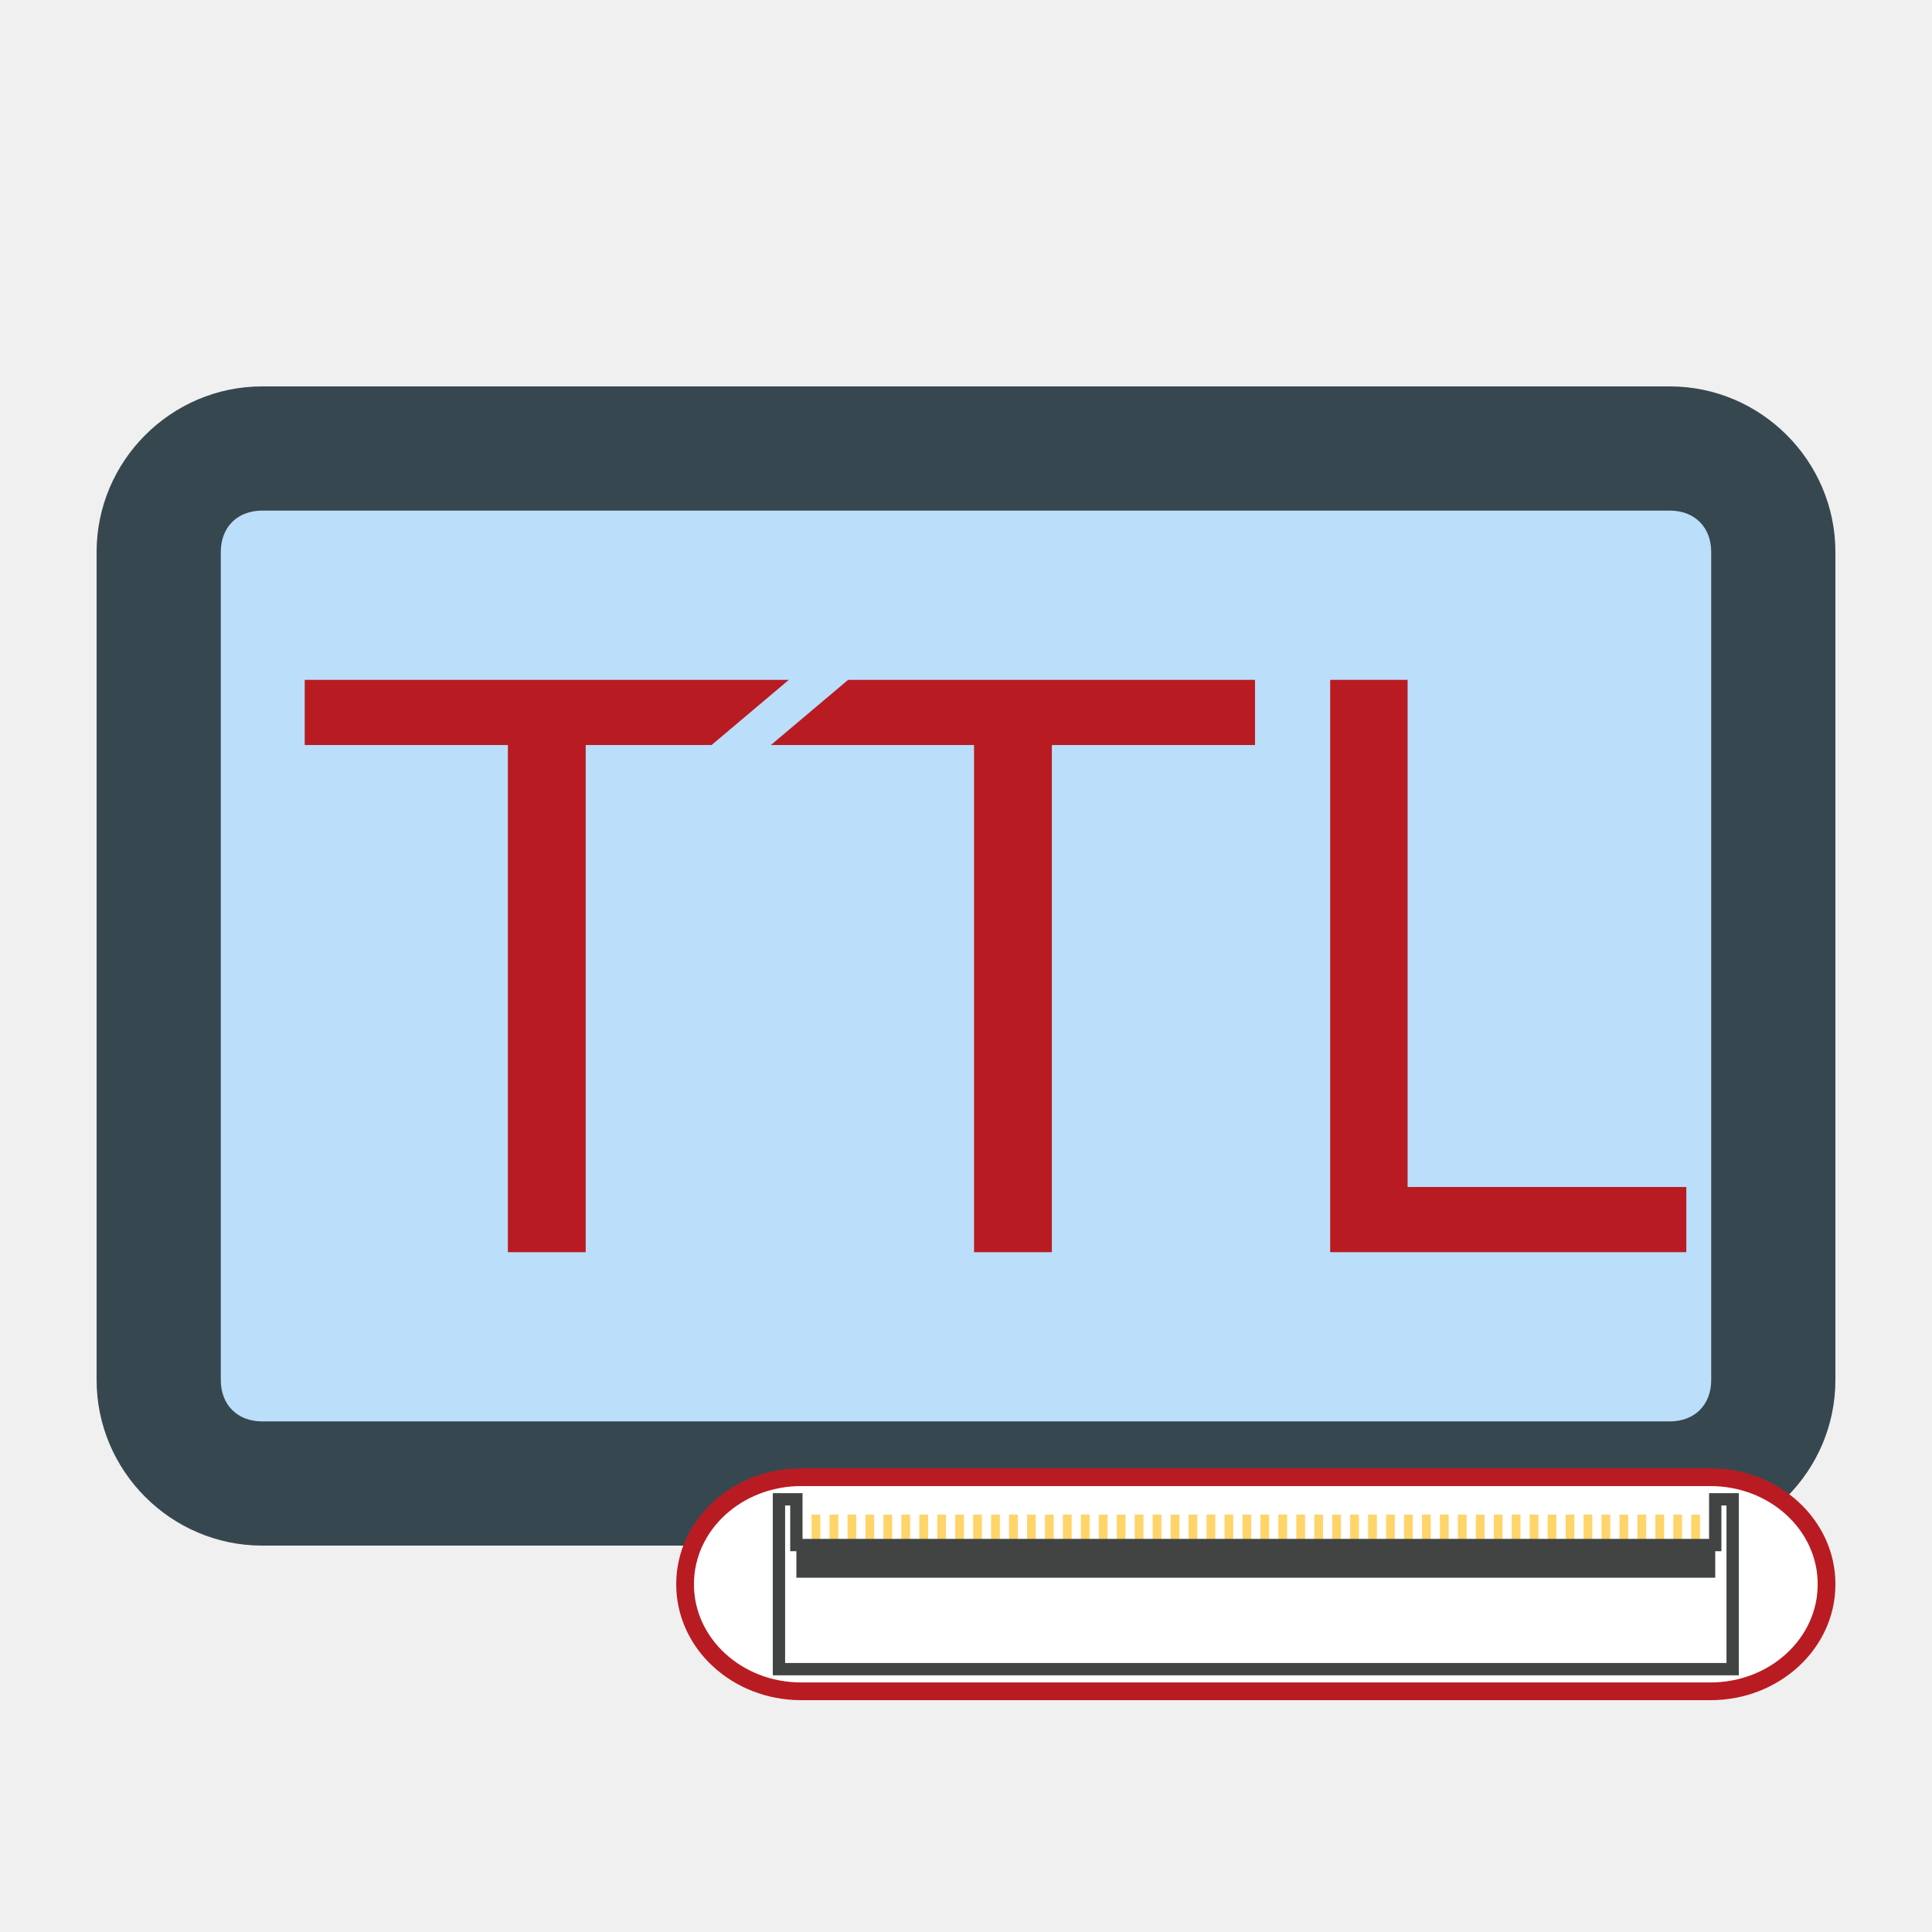
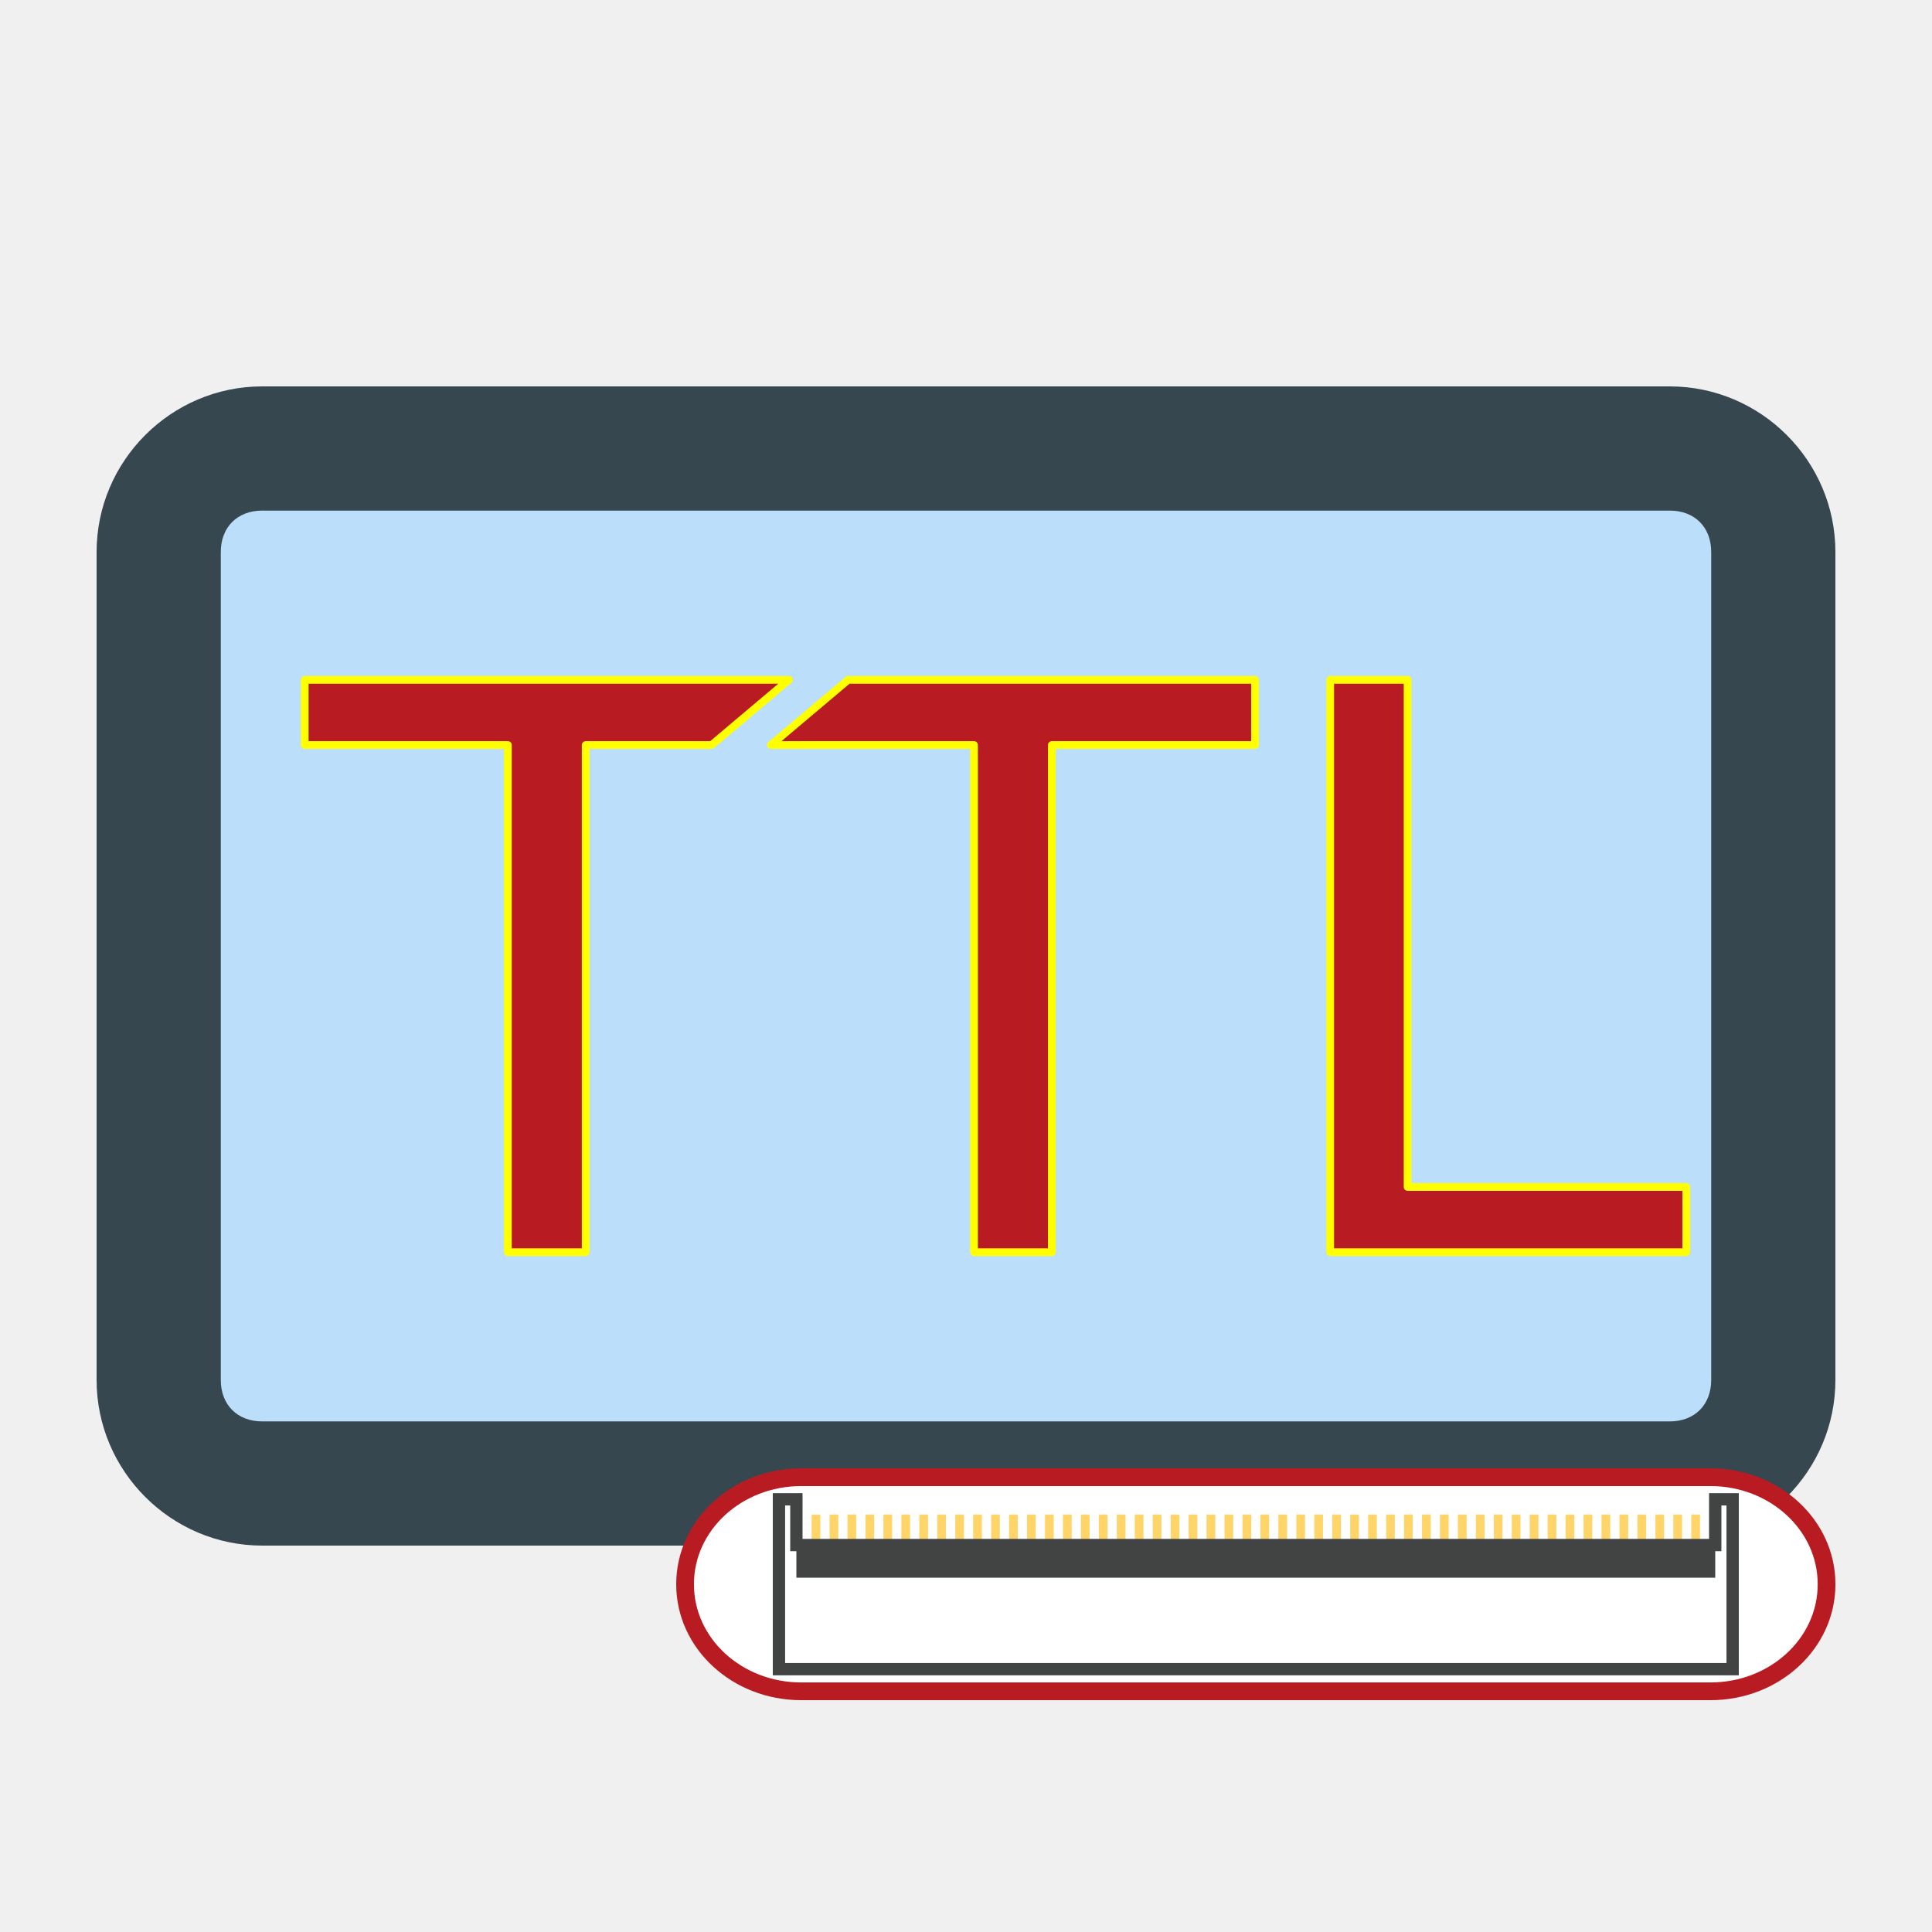
<svg xmlns="http://www.w3.org/2000/svg" version="1.1" id="Ebene_1" x="0px" y="0px" viewBox="0 0 50 50" xml:space="preserve" width="50" height="50">
  <defs id="defs11" />
  <style type="text/css" id="style3">
	.st0{fill:#37474F;}
	.st1{fill:#BBDEFB;}
</style>
  <g id="g5408" transform="translate(-2.3076971e-7,-9.182933)">
    <g transform="matrix(1.071429,0,0,1.071429,-0.7142859,-47.24564)" id="g4141">
      <path class="st0" d="m 7,62 34,0 c 2.2,0 4,1.8 4,4 l 0,20 c 0,2.2 -1.8,4 -4,4 L 7,90 C 4.8,90 3,88.2 3,86 L 3,66 c 0,-2.2 1.8,-4 4,-4 z" id="path5" style="fill:#37474f" />
      <path class="st1" d="m 42,86 0,-20 c 0,-0.6 -0.4,-1 -1,-1 L 7,65 c -0.6,0 -1,0.4 -1,1 l 0,20 c 0,0.6 0.4,1 1,1 l 34,0 c 0.6,0 1,-0.4 1,-1 z" id="path7" style="fill:#bbdefb" />
    </g>
-     <g id="g4213">
-       <path d="m 7.886,26.777 12.53,0 -2,1.687 -3.258,0 0,13.125 -2.014,0 0,-13.125 -5.258,0 z" id="path4204" style="font-style:normal;font-weight:normal;font-size:medium;line-height:125%;font-family:sans-serif;letter-spacing:0px;word-spacing:0px;fill:#b81c22;fill-opacity:1;stroke:none;stroke-width:1px;stroke-linecap:butt;stroke-linejoin:miter;stroke-opacity:1" />
-       <path d="m 21.95,26.777 10.53,0 0,1.687 -5.258,0 0,13.125 -2.014,0 0,-13.125 -5.258,0 z" id="path4206" style="font-style:normal;font-weight:normal;font-size:medium;line-height:125%;font-family:sans-serif;letter-spacing:0px;word-spacing:0px;fill:#b81c22;fill-opacity:1;stroke:none;stroke-width:1px;stroke-linecap:butt;stroke-linejoin:miter;stroke-opacity:1" />
-       <path d="m 34.425,26.777 2.004,0 0,13.125 7.213,0 0,1.687 -9.217,0 0,-14.812 z" style="font-style:normal;font-weight:normal;font-size:medium;line-height:125%;font-family:sans-serif;letter-spacing:0px;word-spacing:0px;fill:#b81c22;fill-opacity:1;stroke:none;stroke-width:1px;stroke-linecap:butt;stroke-linejoin:miter;stroke-opacity:1" id="path4208" />
+     <g id="g4213" style="stroke:#ffff00;stroke-opacity:1;stroke-linejoin:round;stroke-linecap:round;stroke-width:0.2;stroke-miterlimit:4;stroke-dasharray:none">
+       <path d="m 7.886,26.777 12.53,0 -2,1.687 -3.258,0 0,13.125 -2.014,0 0,-13.125 -5.258,0 z" id="path4204" style="font-style:normal;font-weight:normal;font-size:medium;line-height:125%;font-family:sans-serif;letter-spacing:0px;word-spacing:0px;fill:#b81c22;fill-opacity:1;stroke:#ffff00;stroke-width:0.2;stroke-linecap:round;stroke-linejoin:round;stroke-opacity:1;stroke-miterlimit:4;stroke-dasharray:none" />
+       <path d="m 21.95,26.777 10.53,0 0,1.687 -5.258,0 0,13.125 -2.014,0 0,-13.125 -5.258,0 z" id="path4206" style="font-style:normal;font-weight:normal;font-size:medium;line-height:125%;font-family:sans-serif;letter-spacing:0px;word-spacing:0px;fill:#b81c22;fill-opacity:1;stroke:#ffff00;stroke-width:0.2;stroke-linecap:round;stroke-linejoin:round;stroke-opacity:1;stroke-miterlimit:4;stroke-dasharray:none" />
+       <path d="m 34.425,26.777 2.004,0 0,13.125 7.213,0 0,1.687 -9.217,0 0,-14.812 z" style="font-style:normal;font-weight:normal;font-size:medium;line-height:125%;font-family:sans-serif;letter-spacing:0px;word-spacing:0px;fill:#b81c22;fill-opacity:1;stroke:#ffff00;stroke-width:0.2;stroke-linecap:round;stroke-linejoin:round;stroke-opacity:1;stroke-miterlimit:4;stroke-dasharray:none" id="path4208" />
    </g>
    <g id="g4316" transform="translate(7.500002,14)">
      <g id="g4195" transform="translate(0,2)">
        <rect style="opacity:1;fill:#ffffff;fill-opacity:1;stroke:#b81c22;stroke-width:0.459;stroke-linecap:butt;stroke-linejoin:miter;stroke-miterlimit:4;stroke-dasharray:none;stroke-dashoffset:0;stroke-opacity:1" id="rect4193" width="29.541" height="5.541" x="10.23" y="31.413" ry="2.766" rx="3.005" />
        <g id="g4246" transform="translate(-9.999824,-12.64298)">
          <g transform="matrix(0.5635089,0,0,0.5635089,20.85575,37.41532)" id="g11">
            <rect id="rect13" height="1.5" width="0.4" class="st4" y="13.5" x="4.7" style="fill:#ffd469" />
            <rect id="rect15" height="1.5" width="0.4" class="st4" y="13.5" x="5.524" style="fill:#ffd469" />
            <rect id="rect17" height="1.5" width="0.4" class="st4" y="13.5" x="6.349" style="fill:#ffd469" />
            <rect id="rect19" height="1.5" width="0.4" class="st4" y="13.5" x="7.173" style="fill:#ffd469" />
            <rect id="rect21" height="1.5" width="0.4" class="st4" y="13.5" x="7.998" style="fill:#ffd469" />
            <rect id="rect23" height="1.5" width="0.4" class="st4" y="13.5" x="8.822" style="fill:#ffd469" />
            <rect id="rect25" height="1.5" width="0.4" class="st4" y="13.5" x="9.647" style="fill:#ffd469" />
            <rect id="rect27" height="1.5" width="0.4" class="st4" y="13.5" x="10.471" style="fill:#ffd469" />
            <rect id="rect29" height="1.5" width="0.4" class="st4" y="13.5" x="11.296" style="fill:#ffd469" />
            <rect id="rect31" height="1.5" width="0.4" class="st4" y="13.5" x="12.12" style="fill:#ffd469" />
            <rect id="rect33" height="1.5" width="0.4" class="st4" y="13.5" x="12.945" style="fill:#ffd469" />
            <rect id="rect35" height="1.5" width="0.4" class="st4" y="13.5" x="13.769" style="fill:#ffd469" />
            <rect id="rect37" height="1.5" width="0.4" class="st4" y="13.5" x="14.594" style="fill:#ffd469" />
            <rect id="rect39" height="1.5" width="0.4" class="st4" y="13.5" x="15.418" style="fill:#ffd469" />
            <rect id="rect41" height="1.5" width="0.4" class="st4" y="13.5" x="16.243" style="fill:#ffd469" />
            <rect id="rect43" height="1.5" width="0.4" class="st4" y="13.5" x="17.067" style="fill:#ffd469" />
            <rect id="rect45" height="1.5" width="0.4" class="st4" y="13.5" x="17.892" style="fill:#ffd469" />
            <rect id="rect47" height="1.5" width="0.4" class="st4" y="13.5" x="18.716" style="fill:#ffd469" />
            <rect id="rect49" height="1.5" width="0.4" class="st4" y="13.5" x="19.541" style="fill:#ffd469" />
            <rect id="rect51" height="1.5" width="0.4" class="st4" y="13.5" x="20.365" style="fill:#ffd469" />
            <rect id="rect53" height="1.5" width="0.4" class="st4" y="13.5" x="21.19" style="fill:#ffd469" />
            <rect id="rect55" height="1.5" width="0.4" class="st4" y="13.5" x="22.014" style="fill:#ffd469" />
            <rect id="rect57" height="1.5" width="0.4" class="st4" y="13.5" x="22.839" style="fill:#ffd469" />
            <rect id="rect59" height="1.5" width="0.4" class="st4" y="13.5" x="23.663" style="fill:#ffd469" />
            <rect id="rect61" height="1.5" width="0.4" class="st4" y="13.5" x="24.488" style="fill:#ffd469" />
            <rect id="rect63" height="1.5" width="0.4" class="st4" y="13.5" x="25.312" style="fill:#ffd469" />
            <rect id="rect65" height="1.5" width="0.4" class="st4" y="13.5" x="26.137" style="fill:#ffd469" />
            <rect id="rect67" height="1.5" width="0.4" class="st4" y="13.5" x="26.961" style="fill:#ffd469" />
            <rect id="rect69" height="1.5" width="0.4" class="st4" y="13.5" x="27.786" style="fill:#ffd469" />
            <rect id="rect71" height="1.5" width="0.4" class="st4" y="13.5" x="28.61" style="fill:#ffd469" />
            <rect id="rect73" height="1.5" width="0.4" class="st4" y="13.5" x="29.435" style="fill:#ffd469" />
            <rect id="rect75" height="1.5" width="0.4" class="st4" y="13.5" x="30.259" style="fill:#ffd469" />
            <rect id="rect77" height="1.5" width="0.4" class="st4" y="13.5" x="31.084" style="fill:#ffd469" />
            <rect id="rect79" height="1.5" width="0.4" class="st4" y="13.5" x="31.908" style="fill:#ffd469" />
            <rect id="rect81" height="1.5" width="0.4" class="st4" y="13.5" x="32.733" style="fill:#ffd469" />
            <rect id="rect83" height="1.5" width="0.4" class="st4" y="13.5" x="33.557" style="fill:#ffd469" />
            <rect id="rect85" height="1.5" width="0.4" class="st4" y="13.5" x="34.382" style="fill:#ffd469" />
            <rect id="rect87" height="1.5" width="0.4" class="st4" y="13.5" x="35.206" style="fill:#ffd469" />
            <rect id="rect89" height="1.5" width="0.4" class="st4" y="13.5" x="36.031" style="fill:#ffd469" />
            <rect id="rect91" height="1.5" width="0.4" class="st4" y="13.5" x="36.855" style="fill:#ffd469" />
            <rect id="rect93" height="1.5" width="0.4" class="st4" y="13.5" x="37.68" style="fill:#ffd469" />
            <rect id="rect95" height="1.5" width="0.4" class="st4" y="13.5" x="38.504" style="fill:#ffd469" />
            <rect id="rect97" height="1.5" width="0.4" class="st4" y="13.5" x="39.329" style="fill:#ffd469" />
            <rect id="rect99" height="1.5" width="0.4" class="st4" y="13.5" x="40.153" style="fill:#ffd469" />
            <rect id="rect101" height="1.5" width="0.4" class="st4" y="13.5" x="40.978" style="fill:#ffd469" />
            <rect id="rect103" height="1.5" width="0.4" class="st4" y="13.5" x="41.802" style="fill:#ffd469" />
            <rect id="rect105" height="1.5" width="0.4" class="st4" y="13.5" x="42.627" style="fill:#ffd469" />
            <rect id="rect107" height="1.5" width="0.4" class="st4" y="13.5" x="43.451" style="fill:#ffd469" />
            <rect id="rect109" height="1.5" width="0.4" class="st4" y="13.5" x="44.276" style="fill:#ffd469" />
            <rect id="rect111" height="1.5" width="0.4" class="st4" y="13.5" x="45.1" style="fill:#ffd469" />
          </g>
          <polygon transform="matrix(0.5635089,0,0,0.5635089,20.85575,37.41532)" id="polygon113" points="47,12.8 46.2,12.8 46.2,14.9 4,14.9 4,12.8 3.2,12.8 3.2,20.6 47,20.6 " class="st7" style="fill:#ffffff;stroke:#424444;stroke-width:0.566;stroke-miterlimit:10" />
          <rect id="rect223" height="0.789" width="23.78" class="st11" y="45.868" x="23.11" style="fill:#424444" />
        </g>
      </g>
    </g>
  </g>
</svg>
